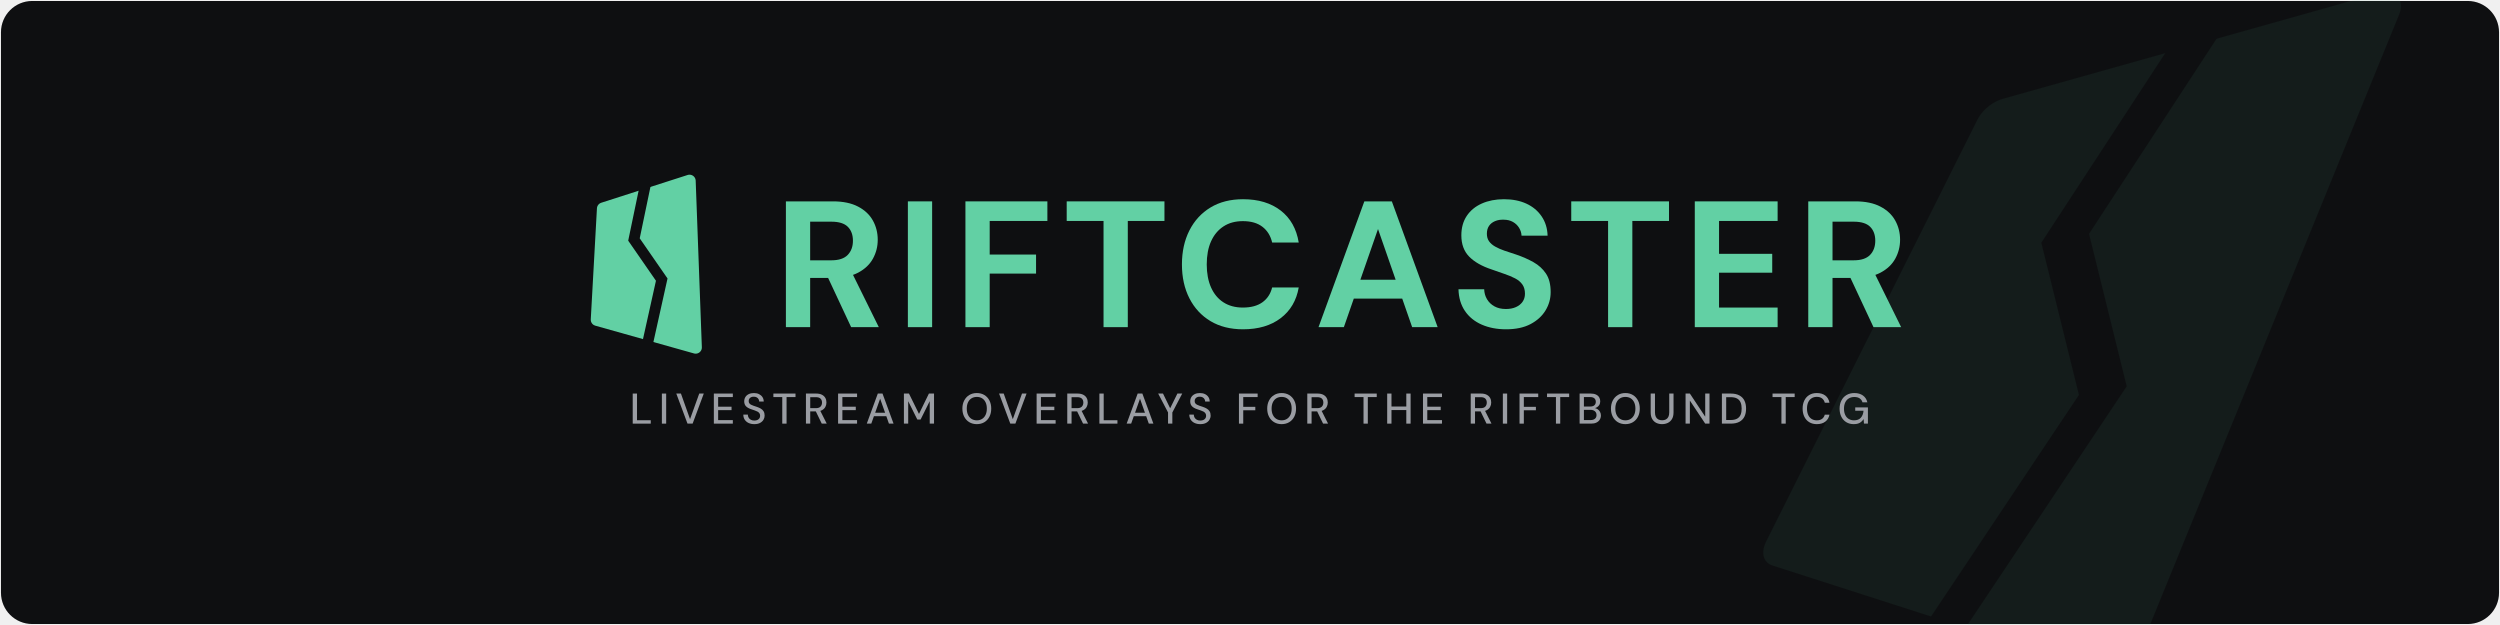
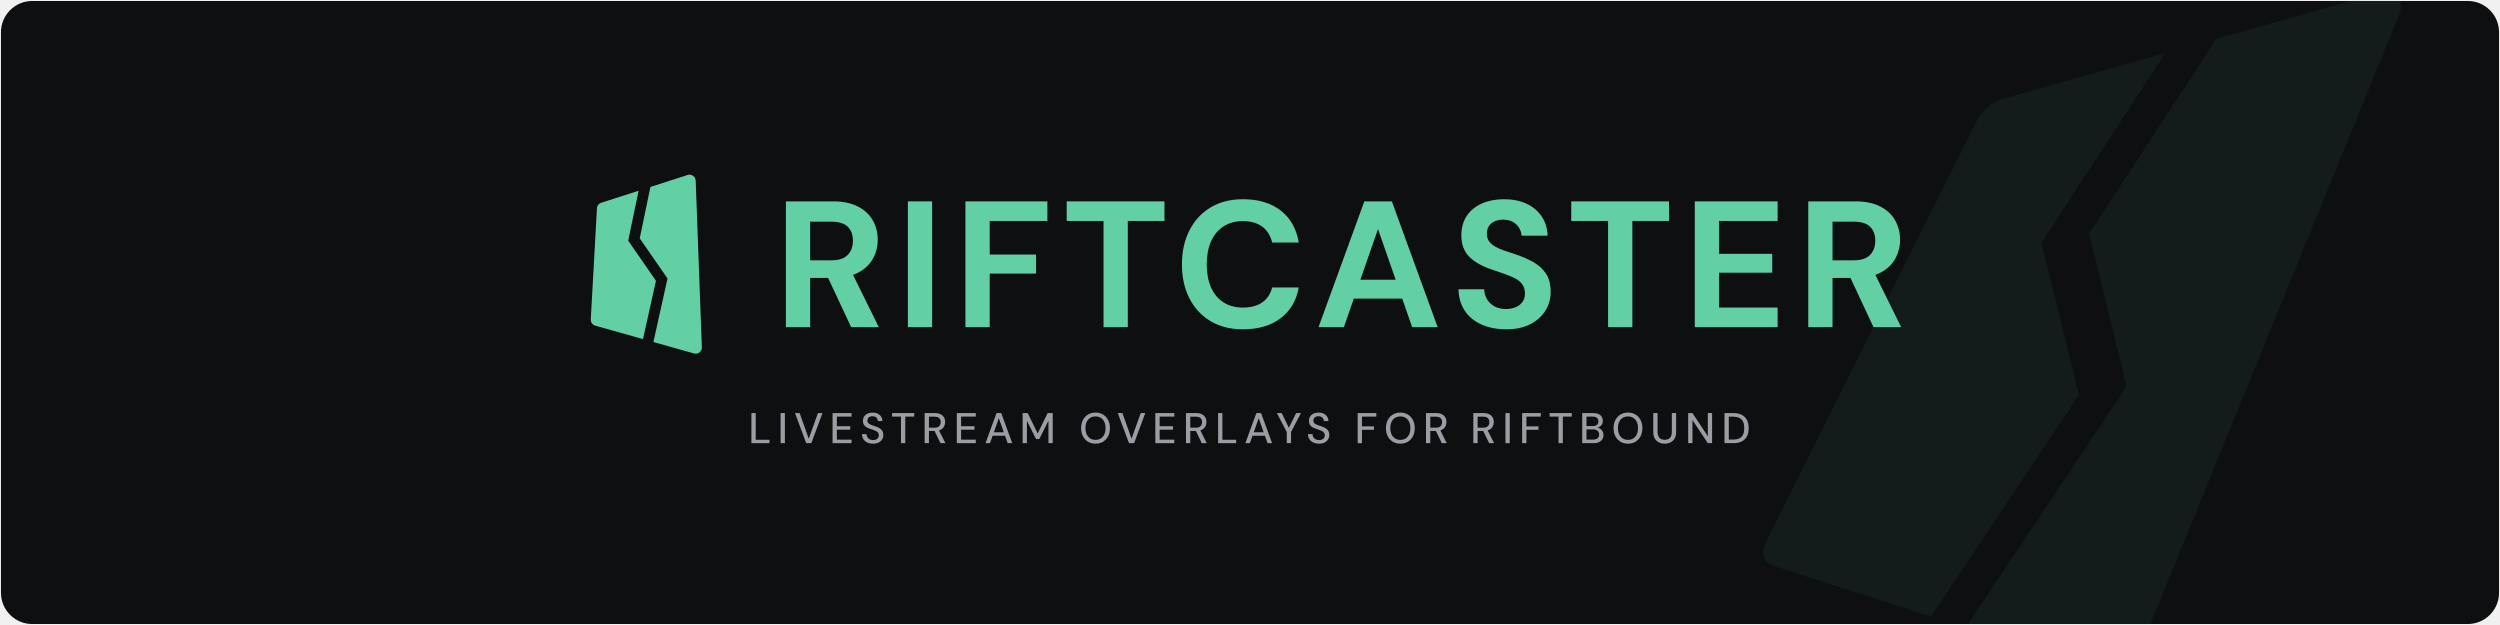
<svg xmlns="http://www.w3.org/2000/svg" width="1280" height="320" viewBox="0 0 1280 320">
  <defs>
    <mask id="tear" maskUnits="userSpaceOnUse" x="0" y="0" width="64" height="64">
      <path d="M18 14L46 5L48 59L16 50Z" fill="#fff" stroke="#fff" stroke-width="4" stroke-linejoin="round" />
      <path d="M33 0L28 24L37 37L31 64" fill="none" stroke="#000" stroke-width="3.5" />
    </mask>
    <clipPath id="plate">
      <rect width="1280" height="320" rx="16" />
    </clipPath>
  </defs>
  <rect x="0.5" y="0.5" width="1279" height="319" rx="16" fill="#0e0f11" />
  <g clip-path="url(#plate)" opacity="0.07">
    <g transform="translate(1060 170) rotate(0) skewX(-24) scale(6) translate(-32 -32)">
      <rect width="64" height="64" fill="#62d0a4" mask="url(#tear)" />
    </g>
  </g>
  <g transform="translate(280.35 84.7) scale(1.58)">
    <rect width="64" height="64" fill="#62d0a4" mask="url(#tear)" />
  </g>
  <g transform="translate(396.22 167.5)" fill="#62d0a4">
    <path d="M6.16 0L6.16 -64.4L30.27 -64.4Q38 -64.4 43.1 -61.73Q48.21 -59.06 50.69 -54.6Q53.18 -50.14 53.18 -44.71Q53.18 -39.56 50.74 -35.1Q48.3 -30.64 43.19 -27.92Q38.09 -25.21 30.08 -25.21L18.58 -25.21L18.58 0ZM39.56 0L26.31 -28.34L39.74 -28.34L53.73 0ZM18.58 -34.22L29.44 -34.22Q35.14 -34.22 37.81 -36.98Q40.48 -39.74 40.48 -44.25Q40.48 -48.76 37.86 -51.38Q35.24 -54 29.44 -54L18.58 -54Z" />
    <path d="M68.61 0L68.61 -64.4L81.03 -64.4L81.03 0Z" />
    <path d="M98.08 0L98.08 -64.4L140.04 -64.4L140.04 -54.37L110.5 -54.37L110.5 -37.17L134.24 -37.17L134.24 -27.42L110.5 -27.42L110.5 0Z" />
    <path d="M168.79 0L168.79 -54.37L149.93 -54.37L149.93 -64.4L199.98 -64.4L199.98 -54.37L181.21 -54.37L181.21 0Z" />
    <path d="M240.21 1.1Q230.55 1.1 223.56 -3.08Q216.57 -7.27 212.75 -14.77Q208.93 -22.26 208.93 -32.11Q208.93 -41.95 212.75 -49.5Q216.57 -57.04 223.56 -61.27Q230.55 -65.5 240.21 -65.5Q251.99 -65.5 259.49 -59.71Q266.99 -53.91 268.73 -43.33L255.12 -43.33Q253.92 -48.48 250.15 -51.38Q246.38 -54.28 240.12 -54.28Q234.33 -54.28 230.19 -51.57Q226.05 -48.85 223.84 -43.93Q221.63 -39.01 221.63 -32.11Q221.63 -25.3 223.84 -20.33Q226.05 -15.36 230.19 -12.7Q234.33 -10.03 240.12 -10.03Q246.38 -10.03 250.15 -12.74Q253.92 -15.46 255.12 -20.33L268.73 -20.33Q266.99 -10.3 259.49 -4.6Q251.99 1.1 240.21 1.1Z" />
    <path d="M278.86 0L302.32 -64.4L316.4 -64.4L339.86 0L326.8 0L309.32 -50.23L309.32 -50.23L291.84 0ZM289.17 -14.63L292.48 -24.29L325.23 -24.29L328.45 -14.63Z" />
    <path d="M374.9 1.1Q367.91 1.1 362.43 -1.29Q356.96 -3.68 353.83 -8.28Q350.7 -12.88 350.52 -19.41L363.68 -19.41Q363.77 -16.56 365.15 -14.26Q366.53 -11.96 368.97 -10.63Q371.4 -9.29 374.81 -9.29Q377.75 -9.29 379.91 -10.26Q382.08 -11.22 383.32 -12.97Q384.56 -14.72 384.56 -17.11Q384.56 -19.96 383.23 -21.85Q381.89 -23.74 379.5 -24.98Q377.11 -26.22 373.98 -27.28Q370.85 -28.34 367.54 -29.53Q360 -32.02 355.99 -36.11Q351.99 -40.2 351.99 -47.01Q351.99 -52.81 354.75 -56.95Q357.51 -61.09 362.48 -63.3Q367.45 -65.5 373.8 -65.5Q380.33 -65.5 385.25 -63.25Q390.17 -61 393.07 -56.76Q395.97 -52.53 396.15 -46.83L382.81 -46.83Q382.72 -48.94 381.57 -50.83Q380.42 -52.72 378.4 -53.87Q376.37 -55.02 373.61 -55.02Q371.22 -55.11 369.24 -54.28Q367.26 -53.45 366.16 -51.84Q365.06 -50.23 365.06 -47.84Q365.06 -45.54 366.16 -43.98Q367.26 -42.41 369.29 -41.26Q371.31 -40.11 374.07 -39.15Q376.83 -38.18 380.05 -37.17Q384.93 -35.51 388.93 -33.26Q392.93 -31 395.32 -27.42Q397.72 -23.83 397.72 -17.94Q397.72 -12.88 395.09 -8.56Q392.47 -4.23 387.41 -1.56Q382.35 1.1 374.9 1.1Z" />
    <path d="M427.12 0L427.12 -54.37L408.26 -54.37L408.26 -64.4L458.31 -64.4L458.31 -54.37L439.54 -54.37L439.54 0Z" />
    <path d="M471.51 0L471.51 -64.4L513.92 -64.4L513.92 -54.37L483.93 -54.37L483.93 -37.54L511.16 -37.54L511.16 -27.88L483.93 -27.88L483.93 -10.03L513.92 -10.03L513.92 0Z" />
    <path d="M529.61 0L529.61 -64.4L553.71 -64.4Q561.44 -64.4 566.54 -61.73Q571.65 -59.06 574.13 -54.6Q576.62 -50.14 576.62 -44.71Q576.62 -39.56 574.18 -35.1Q571.74 -30.64 566.64 -27.92Q561.53 -25.21 553.53 -25.21L542.03 -25.21L542.03 0ZM563 0L549.75 -28.34L563.19 -28.34L577.17 0ZM542.03 -34.22L552.88 -34.22Q558.59 -34.22 561.25 -36.98Q563.92 -39.74 563.92 -44.25Q563.92 -48.76 561.3 -51.38Q558.68 -54 552.88 -54L542.03 -54Z" />
  </g>
-   <g transform="translate(322.32 216.9)" fill="#9a9da3">
+   <g transform="translate(383.1 226.9)" fill="#9a9da3">
    <path d="M1.63 0L1.63 -15.4L3.83 -15.4L3.83 -1.74L10.87 -1.74L10.87 0Z" />
    <path d="M16.56 0L16.56 -15.4L18.76 -15.4L18.76 0Z" />
    <path d="M29.68 0L23.94 -15.4L26.32 -15.4L30.98 -2.29L30.98 -2.29L35.69 -15.4L38.02 -15.4L32.3 0Z" />
    <path d="M43.17 0L43.17 -15.4L52.89 -15.4L52.89 -13.6L45.37 -13.6L45.37 -8.67L52.23 -8.67L52.23 -6.91L45.37 -6.91L45.37 -1.8L52.89 -1.8L52.89 0Z" />
    <path d="M63.89 0.26Q62.22 0.26 60.94 -0.34Q59.67 -0.95 58.96 -2.05Q58.26 -3.15 58.26 -4.62L60.57 -4.62Q60.57 -3.78 60.97 -3.09Q61.36 -2.4 62.1 -1.99Q62.84 -1.58 63.89 -1.58Q64.82 -1.58 65.49 -1.89Q66.16 -2.2 66.51 -2.74Q66.86 -3.28 66.86 -3.98Q66.86 -4.77 66.51 -5.29Q66.16 -5.81 65.54 -6.15Q64.93 -6.49 64.1 -6.76Q63.28 -7.04 62.37 -7.35Q60.5 -7.96 59.61 -8.91Q58.72 -9.86 58.72 -11.37Q58.72 -12.67 59.33 -13.63Q59.93 -14.59 61.05 -15.12Q62.18 -15.66 63.67 -15.66Q65.19 -15.66 66.3 -15.11Q67.41 -14.56 68.05 -13.6Q68.69 -12.63 68.71 -11.33L66.38 -11.33Q66.38 -11.92 66.07 -12.5Q65.76 -13.07 65.15 -13.43Q64.53 -13.79 63.63 -13.79Q62.88 -13.82 62.29 -13.55Q61.69 -13.29 61.35 -12.78Q61.01 -12.28 61.01 -11.57Q61.01 -10.87 61.32 -10.44Q61.63 -10.01 62.19 -9.7Q62.75 -9.39 63.52 -9.14Q64.29 -8.89 65.21 -8.58Q66.33 -8.21 67.24 -7.67Q68.14 -7.13 68.66 -6.28Q69.17 -5.43 69.17 -4.11Q69.17 -2.97 68.58 -1.98Q67.98 -0.99 66.82 -0.36Q65.65 0.26 63.89 0.26Z" />
    <path d="M78.2 0L78.2 -13.6L73.65 -13.6L73.65 -15.4L84.98 -15.4L84.98 -13.6L80.4 -13.6L80.4 0Z" />
    <path d="M90.32 0L90.32 -15.4L95.54 -15.4Q97.36 -15.4 98.53 -14.78Q99.7 -14.17 100.26 -13.14Q100.82 -12.12 100.82 -10.82Q100.82 -9.59 100.26 -8.55Q99.7 -7.5 98.51 -6.87Q97.32 -6.25 95.47 -6.25L92.52 -6.25L92.52 0ZM98.42 0L95.1 -6.84L97.52 -6.84L100.97 0ZM92.52 -7.92L95.41 -7.92Q97.03 -7.92 97.79 -8.72Q98.55 -9.53 98.55 -10.78Q98.55 -12.06 97.8 -12.8Q97.06 -13.55 95.38 -13.55L92.52 -13.55Z" />
    <path d="M106.78 0L106.78 -15.4L116.5 -15.4L116.5 -13.6L108.98 -13.6L108.98 -8.67L115.84 -8.67L115.84 -6.91L108.98 -6.91L108.98 -1.8L116.5 -1.8L116.5 0Z" />
    <path d="M121.47 0L127.12 -15.4L129.52 -15.4L135.18 0L132.82 0L128.31 -12.76L128.31 -12.76L123.78 0ZM124.02 -3.81L124.64 -5.57L131.88 -5.57L132.49 -3.81Z" />
    <path d="M140.48 0L140.48 -15.4L143.07 -15.4L148.2 -4.97L148.2 -4.97L153.28 -15.4L155.9 -15.4L155.9 0L153.7 0L153.7 -11.51L153.7 -11.51L149.03 -2.11L147.34 -2.11L142.68 -11.48L142.68 -11.48L142.68 0Z" />
    <path d="" />
    <path d="M177.79 0.26Q175.62 0.26 173.95 -0.74Q172.29 -1.74 171.36 -3.53Q170.42 -5.32 170.42 -7.7Q170.42 -10.05 171.36 -11.85Q172.29 -13.64 173.95 -14.65Q175.62 -15.66 177.79 -15.66Q180.02 -15.66 181.68 -14.65Q183.34 -13.64 184.26 -11.85Q185.19 -10.05 185.19 -7.7Q185.19 -5.32 184.26 -3.53Q183.34 -1.74 181.68 -0.74Q180.02 0.26 177.79 0.26ZM177.82 -1.69Q179.36 -1.69 180.51 -2.42Q181.67 -3.15 182.3 -4.49Q182.94 -5.83 182.94 -7.7Q182.94 -9.57 182.3 -10.91Q181.67 -12.25 180.51 -12.97Q179.36 -13.68 177.82 -13.68Q176.28 -13.68 175.11 -12.97Q173.94 -12.25 173.31 -10.91Q172.67 -9.57 172.67 -7.7Q172.67 -5.83 173.31 -4.49Q173.94 -3.15 175.11 -2.42Q176.28 -1.69 177.82 -1.69Z" />
    <path d="M194.95 0L189.2 -15.4L191.58 -15.4L196.24 -2.29L196.24 -2.29L200.95 -15.4L203.28 -15.4L197.56 0Z" />
    <path d="M208.43 0L208.43 -15.4L218.16 -15.4L218.16 -13.6L210.63 -13.6L210.63 -8.67L217.5 -8.67L217.5 -6.91L210.63 -6.91L210.63 -1.8L218.16 -1.8L218.16 0Z" />
    <path d="M224.12 0L224.12 -15.4L229.33 -15.4Q231.16 -15.4 232.32 -14.78Q233.49 -14.17 234.05 -13.14Q234.61 -12.12 234.61 -10.82Q234.61 -9.59 234.05 -8.55Q233.49 -7.5 232.3 -6.87Q231.11 -6.25 229.27 -6.25L226.32 -6.25L226.32 0ZM232.21 0L228.89 -6.84L231.31 -6.84L234.77 0ZM226.32 -7.92L229.2 -7.92Q230.83 -7.92 231.59 -8.72Q232.35 -9.53 232.35 -10.78Q232.35 -12.06 231.6 -12.8Q230.85 -13.55 229.18 -13.55L226.32 -13.55Z" />
    <path d="M240.57 0L240.57 -15.4L242.77 -15.4L242.77 -1.74L249.81 -1.74L249.81 0Z" />
    <path d="M254.52 0L260.17 -15.4L262.57 -15.4L268.22 0L265.87 0L261.36 -12.76L261.36 -12.76L256.83 0ZM257.07 -3.81L257.68 -5.57L264.92 -5.57L265.54 -3.81Z" />
    <path d="M275.72 0L275.72 -5.72L270.66 -15.4L273.14 -15.4L276.97 -7.5L276.62 -7.5L280.51 -15.4L282.98 -15.4L277.92 -5.72L277.92 0Z" />
    <path d="M292.24 0.26Q290.56 0.26 289.29 -0.34Q288.01 -0.95 287.31 -2.05Q286.6 -3.15 286.6 -4.62L288.91 -4.62Q288.91 -3.78 289.31 -3.09Q289.71 -2.4 290.44 -1.99Q291.18 -1.58 292.24 -1.58Q293.16 -1.58 293.83 -1.89Q294.5 -2.2 294.85 -2.74Q295.21 -3.28 295.21 -3.98Q295.21 -4.77 294.85 -5.29Q294.5 -5.81 293.89 -6.15Q293.27 -6.49 292.45 -6.76Q291.62 -7.04 290.72 -7.35Q288.85 -7.96 287.96 -8.91Q287.07 -9.86 287.07 -11.37Q287.07 -12.67 287.67 -13.63Q288.28 -14.59 289.4 -15.12Q290.52 -15.66 292.02 -15.66Q293.53 -15.66 294.65 -15.11Q295.76 -14.56 296.39 -13.6Q297.03 -12.63 297.05 -11.33L294.72 -11.33Q294.72 -11.92 294.41 -12.5Q294.11 -13.07 293.49 -13.43Q292.87 -13.79 291.97 -13.79Q291.22 -13.82 290.63 -13.55Q290.04 -13.29 289.7 -12.78Q289.35 -12.28 289.35 -11.57Q289.35 -10.87 289.66 -10.44Q289.97 -10.01 290.53 -9.7Q291.09 -9.39 291.86 -9.14Q292.63 -8.89 293.56 -8.58Q294.68 -8.21 295.58 -7.67Q296.48 -7.13 297 -6.28Q297.52 -5.43 297.52 -4.11Q297.52 -2.97 296.92 -1.98Q296.33 -0.99 295.16 -0.36Q294 0.26 292.24 0.26Z" />
    <path d="" />
    <path d="M312.02 0L312.02 -15.4L321.59 -15.4L321.59 -13.6L314.22 -13.6L314.22 -8.6L320.4 -8.6L320.4 -6.84L314.22 -6.84L314.22 0Z" />
    <path d="M333.86 0.26Q331.69 0.26 330.03 -0.74Q328.36 -1.74 327.43 -3.53Q326.49 -5.32 326.49 -7.7Q326.49 -10.05 327.43 -11.85Q328.36 -13.64 330.03 -14.65Q331.69 -15.66 333.86 -15.66Q336.09 -15.66 337.75 -14.65Q339.41 -13.64 340.33 -11.85Q341.26 -10.05 341.26 -7.7Q341.26 -5.32 340.33 -3.53Q339.41 -1.74 337.75 -0.74Q336.09 0.26 333.86 0.26ZM333.89 -1.69Q335.43 -1.69 336.58 -2.42Q337.74 -3.15 338.37 -4.49Q339.01 -5.83 339.01 -7.7Q339.01 -9.57 338.37 -10.91Q337.74 -12.25 336.58 -12.97Q335.43 -13.68 333.89 -13.68Q332.35 -13.68 331.18 -12.97Q330.01 -12.25 329.38 -10.91Q328.74 -9.57 328.74 -7.7Q328.74 -5.83 329.38 -4.49Q330.01 -3.15 331.18 -2.42Q332.35 -1.69 333.89 -1.69Z" />
    <path d="M347.01 0L347.01 -15.4L352.22 -15.4Q354.05 -15.4 355.21 -14.78Q356.38 -14.17 356.94 -13.14Q357.5 -12.12 357.5 -10.82Q357.5 -9.59 356.94 -8.55Q356.38 -7.5 355.19 -6.87Q354 -6.25 352.15 -6.25L349.21 -6.25L349.21 0ZM355.1 0L351.78 -6.84L354.2 -6.84L357.65 0ZM349.21 -7.92L352.09 -7.92Q353.72 -7.92 354.48 -8.72Q355.23 -9.53 355.23 -10.78Q355.23 -12.06 354.49 -12.8Q353.74 -13.55 352.07 -13.55L349.21 -13.55Z" />
    <path d="" />
-     <path d="M375.8 0L375.8 -13.6L371.24 -13.6L371.24 -15.4L382.57 -15.4L382.57 -13.6L378 -13.6L378 0Z" />
-     <path d="M397.71 0L397.71 -15.4L399.91 -15.4L399.91 0ZM387.92 0L387.92 -15.4L390.12 -15.4L390.12 0ZM389.74 -6.95L389.74 -8.76L398.19 -8.76L398.19 -6.95Z" />
-     <path d="M406.25 0L406.25 -15.4L415.98 -15.4L415.98 -13.6L408.45 -13.6L408.45 -8.67L415.32 -8.67L415.32 -6.91L408.45 -6.91L408.45 -1.8L415.98 -1.8L415.98 0Z" />
-     <path d="" />
-     <path d="M430.69 0L430.69 -15.4L435.9 -15.4Q437.73 -15.4 438.89 -14.78Q440.06 -14.17 440.62 -13.14Q441.18 -12.12 441.18 -10.82Q441.18 -9.59 440.62 -8.55Q440.06 -7.5 438.87 -6.87Q437.68 -6.25 435.83 -6.25L432.89 -6.25L432.89 0ZM438.78 0L435.46 -6.84L437.88 -6.84L441.33 0ZM432.89 -7.92L435.77 -7.92Q437.4 -7.92 438.16 -8.72Q438.91 -9.53 438.91 -10.78Q438.91 -12.06 438.17 -12.8Q437.42 -13.55 435.75 -13.55L432.89 -13.55Z" />
-     <path d="M447.14 0L447.14 -15.4L449.34 -15.4L449.34 0Z" />
-     <path d="M455.68 0L455.68 -15.4L465.25 -15.4L465.25 -13.6L457.88 -13.6L457.88 -8.6L464.06 -8.6L464.06 -6.84L457.88 -6.84L457.88 0Z" />
-     <path d="M474.32 0L474.32 -13.6L469.76 -13.6L469.76 -15.4L481.09 -15.4L481.09 -13.6L476.52 -13.6L476.52 0Z" />
-     <path d="M486.44 0L486.44 -15.4L492.13 -15.4Q493.76 -15.4 494.84 -14.88Q495.92 -14.37 496.46 -13.47Q497 -12.58 497 -11.46Q497 -10.3 496.48 -9.5Q495.96 -8.71 495.14 -8.28Q494.31 -7.85 493.37 -7.79L493.7 -8.01Q494.71 -7.99 495.53 -7.47Q496.36 -6.95 496.85 -6.09Q497.35 -5.24 497.35 -4.2Q497.35 -3.01 496.77 -2.06Q496.18 -1.1 495.07 -0.55Q493.96 0 492.33 0ZM488.64 -1.83L492.05 -1.83Q493.48 -1.83 494.29 -2.5Q495.1 -3.17 495.1 -4.4Q495.1 -5.61 494.27 -6.34Q493.43 -7.06 492 -7.06L488.64 -7.06ZM488.64 -8.76L491.89 -8.76Q493.28 -8.76 494 -9.4Q494.73 -10.05 494.73 -11.2Q494.73 -12.3 494 -12.95Q493.28 -13.6 491.85 -13.6L488.64 -13.6Z" />
-     <path d="M509.86 0.26Q507.68 0.26 506.02 -0.74Q504.36 -1.74 503.42 -3.53Q502.49 -5.32 502.49 -7.7Q502.49 -10.05 503.42 -11.85Q504.36 -13.64 506.02 -14.65Q507.68 -15.66 509.86 -15.66Q512.08 -15.66 513.74 -14.65Q515.4 -13.64 516.33 -11.85Q517.25 -10.05 517.25 -7.7Q517.25 -5.32 516.33 -3.53Q515.4 -1.74 513.74 -0.74Q512.08 0.26 509.86 0.26ZM509.88 -1.69Q511.42 -1.69 512.58 -2.42Q513.73 -3.15 514.37 -4.49Q515.01 -5.83 515.01 -7.7Q515.01 -9.57 514.37 -10.91Q513.73 -12.25 512.58 -12.97Q511.42 -13.68 509.88 -13.68Q508.34 -13.68 507.18 -12.97Q506.01 -12.25 505.37 -10.91Q504.73 -9.57 504.73 -7.7Q504.73 -5.83 505.37 -4.49Q506.01 -3.15 507.18 -2.42Q508.34 -1.69 509.88 -1.69Z" />
-     <path d="M528.63 0.26Q527.03 0.26 525.71 -0.38Q524.39 -1.03 523.61 -2.36Q522.83 -3.7 522.83 -5.76L522.83 -15.4L525.03 -15.4L525.03 -5.74Q525.03 -4.36 525.48 -3.46Q525.93 -2.57 526.76 -2.14Q527.6 -1.72 528.68 -1.72Q529.8 -1.72 530.61 -2.14Q531.43 -2.57 531.88 -3.46Q532.33 -4.36 532.33 -5.74L532.33 -15.4L534.53 -15.4L534.53 -5.76Q534.53 -3.7 533.74 -2.36Q532.95 -1.03 531.61 -0.38Q530.28 0.26 528.63 0.26Z" />
-     <path d="M540.69 0L540.69 -15.4L542.89 -15.4L550.75 -3.56L550.75 -3.56L550.75 -15.4L552.95 -15.4L552.95 0L550.75 0L542.89 -11.81L542.89 -11.81L542.89 0Z" />
-     <path d="M559.29 0L559.29 -15.4L563.78 -15.4Q566.48 -15.4 568.23 -14.45Q569.98 -13.51 570.83 -11.78Q571.67 -10.05 571.67 -7.68Q571.67 -5.3 570.83 -3.59Q569.98 -1.87 568.23 -0.93Q566.48 0 563.78 0ZM561.49 -1.85L563.69 -1.85Q565.82 -1.85 567.08 -2.55Q568.33 -3.26 568.87 -4.56Q569.41 -5.87 569.41 -7.68Q569.41 -9.5 568.87 -10.82Q568.33 -12.14 567.08 -12.85Q565.82 -13.55 563.69 -13.55L561.49 -13.55Z" />
-     <path d="" />
-     <path d="M589.77 0L589.77 -13.6L585.22 -13.6L585.22 -15.4L596.55 -15.4L596.55 -13.6L591.97 -13.6L591.97 0Z" />
-     <path d="M607.88 0.26Q605.64 0.26 604.01 -0.74Q602.38 -1.74 601.5 -3.53Q600.62 -5.32 600.62 -7.7Q600.62 -10.05 601.5 -11.86Q602.38 -13.66 604.01 -14.66Q605.64 -15.66 607.88 -15.66Q610.56 -15.66 612.25 -14.37Q613.93 -13.07 614.37 -10.71L611.97 -10.71Q611.62 -12.08 610.61 -12.89Q609.6 -13.71 607.86 -13.71Q606.34 -13.71 605.21 -12.98Q604.07 -12.25 603.47 -10.91Q602.86 -9.57 602.86 -7.7Q602.86 -5.83 603.47 -4.48Q604.07 -3.12 605.21 -2.41Q606.34 -1.69 607.86 -1.69Q609.6 -1.69 610.61 -2.47Q611.62 -3.26 611.97 -4.6L614.37 -4.6Q613.93 -2.31 612.25 -1.02Q610.56 0.26 607.88 0.26Z" />
-     <path d="M626.79 0.26Q624.61 0.26 622.99 -0.73Q621.36 -1.72 620.46 -3.5Q619.55 -5.28 619.55 -7.66Q619.55 -10.01 620.47 -11.81Q621.38 -13.62 623.09 -14.64Q624.79 -15.66 627.12 -15.66Q629.76 -15.66 631.51 -14.4Q633.26 -13.13 633.77 -10.89L631.26 -10.89Q630.93 -12.17 629.87 -12.9Q628.82 -13.64 627.1 -13.64Q625.47 -13.64 624.27 -12.91Q623.07 -12.19 622.44 -10.85Q621.8 -9.5 621.8 -7.66Q621.8 -5.79 622.44 -4.44Q623.07 -3.1 624.24 -2.4Q625.41 -1.69 626.92 -1.69Q629.26 -1.69 630.44 -3.04Q631.63 -4.38 631.81 -6.62L627.56 -6.62L627.56 -8.32L634.05 -8.32L634.05 0L632.03 0L631.85 -2.35L631.85 -2.35Q631.3 -1.5 630.61 -0.91Q629.92 -0.33 628.99 -0.03Q628.07 0.26 626.79 0.26Z" />
+     <g transform="translate(-59.45 0)">
+       <path d="M430.69 0L430.69 -15.4L435.9 -15.4Q437.73 -15.4 438.89 -14.78Q440.06 -14.17 440.62 -13.14Q441.18 -12.12 441.18 -10.82Q441.18 -9.59 440.62 -8.55Q440.06 -7.5 438.87 -6.87Q437.68 -6.25 435.83 -6.25L432.89 -6.25L432.89 0ZM438.78 0L435.46 -6.84L437.88 -6.84L441.33 0ZM432.89 -7.92L435.77 -7.92Q437.4 -7.92 438.16 -8.72Q438.91 -9.53 438.91 -10.78Q438.91 -12.06 438.17 -12.8Q437.42 -13.55 435.75 -13.55L432.89 -13.55Z" />
+       <path d="M447.14 0L447.14 -15.4L449.34 -15.4L449.34 0Z" />
+       <path d="M455.68 0L455.68 -15.4L465.25 -15.4L465.25 -13.6L457.88 -13.6L457.88 -8.6L464.06 -8.6L464.06 -6.84L457.88 -6.84L457.88 0Z" />
+       <path d="M474.32 0L474.32 -13.6L469.76 -13.6L469.76 -15.4L481.09 -15.4L481.09 -13.6L476.52 -13.6L476.52 0Z" />
+       <path d="M486.44 0L486.44 -15.4L492.13 -15.4Q493.76 -15.4 494.84 -14.88Q495.92 -14.37 496.46 -13.47Q497 -12.58 497 -11.46Q497 -10.3 496.48 -9.5Q495.96 -8.71 495.14 -8.28Q494.31 -7.85 493.37 -7.79L493.7 -8.01Q494.71 -7.99 495.53 -7.47Q496.36 -6.95 496.85 -6.09Q497.35 -5.24 497.35 -4.2Q497.35 -3.01 496.77 -2.06Q496.18 -1.1 495.07 -0.55Q493.96 0 492.33 0ZM488.64 -1.83L492.05 -1.83Q493.48 -1.83 494.29 -2.5Q495.1 -3.17 495.1 -4.4Q495.1 -5.61 494.27 -6.34Q493.43 -7.06 492 -7.06L488.64 -7.06ZM488.64 -8.76L491.89 -8.76Q493.28 -8.76 494 -9.4Q494.73 -10.05 494.73 -11.2Q494.73 -12.3 494 -12.95Q493.28 -13.6 491.85 -13.6L488.64 -13.6Z" />
+       <path d="M509.86 0.26Q507.68 0.26 506.02 -0.74Q504.36 -1.74 503.42 -3.53Q502.49 -5.32 502.49 -7.7Q502.49 -10.05 503.42 -11.85Q504.36 -13.64 506.02 -14.65Q507.68 -15.66 509.86 -15.66Q512.08 -15.66 513.74 -14.65Q515.4 -13.64 516.33 -11.85Q517.25 -10.05 517.25 -7.7Q517.25 -5.32 516.33 -3.53Q515.4 -1.74 513.74 -0.74Q512.08 0.26 509.86 0.26ZM509.88 -1.69Q511.42 -1.69 512.58 -2.42Q513.73 -3.15 514.37 -4.49Q515.01 -5.83 515.01 -7.7Q515.01 -9.57 514.37 -10.91Q513.73 -12.25 512.58 -12.97Q511.42 -13.68 509.88 -13.68Q508.34 -13.68 507.18 -12.97Q506.01 -12.25 505.37 -10.91Q504.73 -9.57 504.73 -7.7Q504.73 -5.83 505.37 -4.49Q506.01 -3.15 507.18 -2.42Q508.34 -1.69 509.88 -1.69Z" />
+       <path d="M528.63 0.26Q527.03 0.26 525.71 -0.38Q524.39 -1.03 523.61 -2.36Q522.83 -3.7 522.83 -5.76L522.83 -15.4L525.03 -15.4L525.03 -5.74Q525.03 -4.36 525.48 -3.46Q525.93 -2.57 526.76 -2.14Q527.6 -1.72 528.68 -1.72Q529.8 -1.72 530.61 -2.14Q531.43 -2.57 531.88 -3.46Q532.33 -4.36 532.33 -5.74L532.33 -15.4L534.53 -15.4L534.53 -5.76Q534.53 -3.7 533.74 -2.36Q532.95 -1.03 531.61 -0.38Q530.28 0.26 528.63 0.26Z" />
+       <path d="M540.69 0L540.69 -15.4L542.89 -15.4L550.75 -3.56L550.75 -3.56L550.75 -15.4L552.95 -15.4L552.95 0L550.75 0L542.89 -11.81L542.89 -11.81L542.89 0Z" />
+       <path d="M559.29 0L559.29 -15.4L563.78 -15.4Q566.48 -15.4 568.23 -14.45Q569.98 -13.51 570.83 -11.78Q571.67 -10.05 571.67 -7.68Q571.67 -5.3 570.83 -3.59Q569.98 -1.87 568.23 -0.93Q566.48 0 563.78 0ZM561.49 -1.85L563.69 -1.85Q565.82 -1.85 567.08 -2.55Q568.33 -3.26 568.87 -4.56Q569.41 -5.87 569.41 -7.68Q569.41 -9.5 568.87 -10.82Q568.33 -12.14 567.08 -12.85Q565.82 -13.55 563.69 -13.55L561.49 -13.55Z" />
+     </g>
  </g>
</svg>
